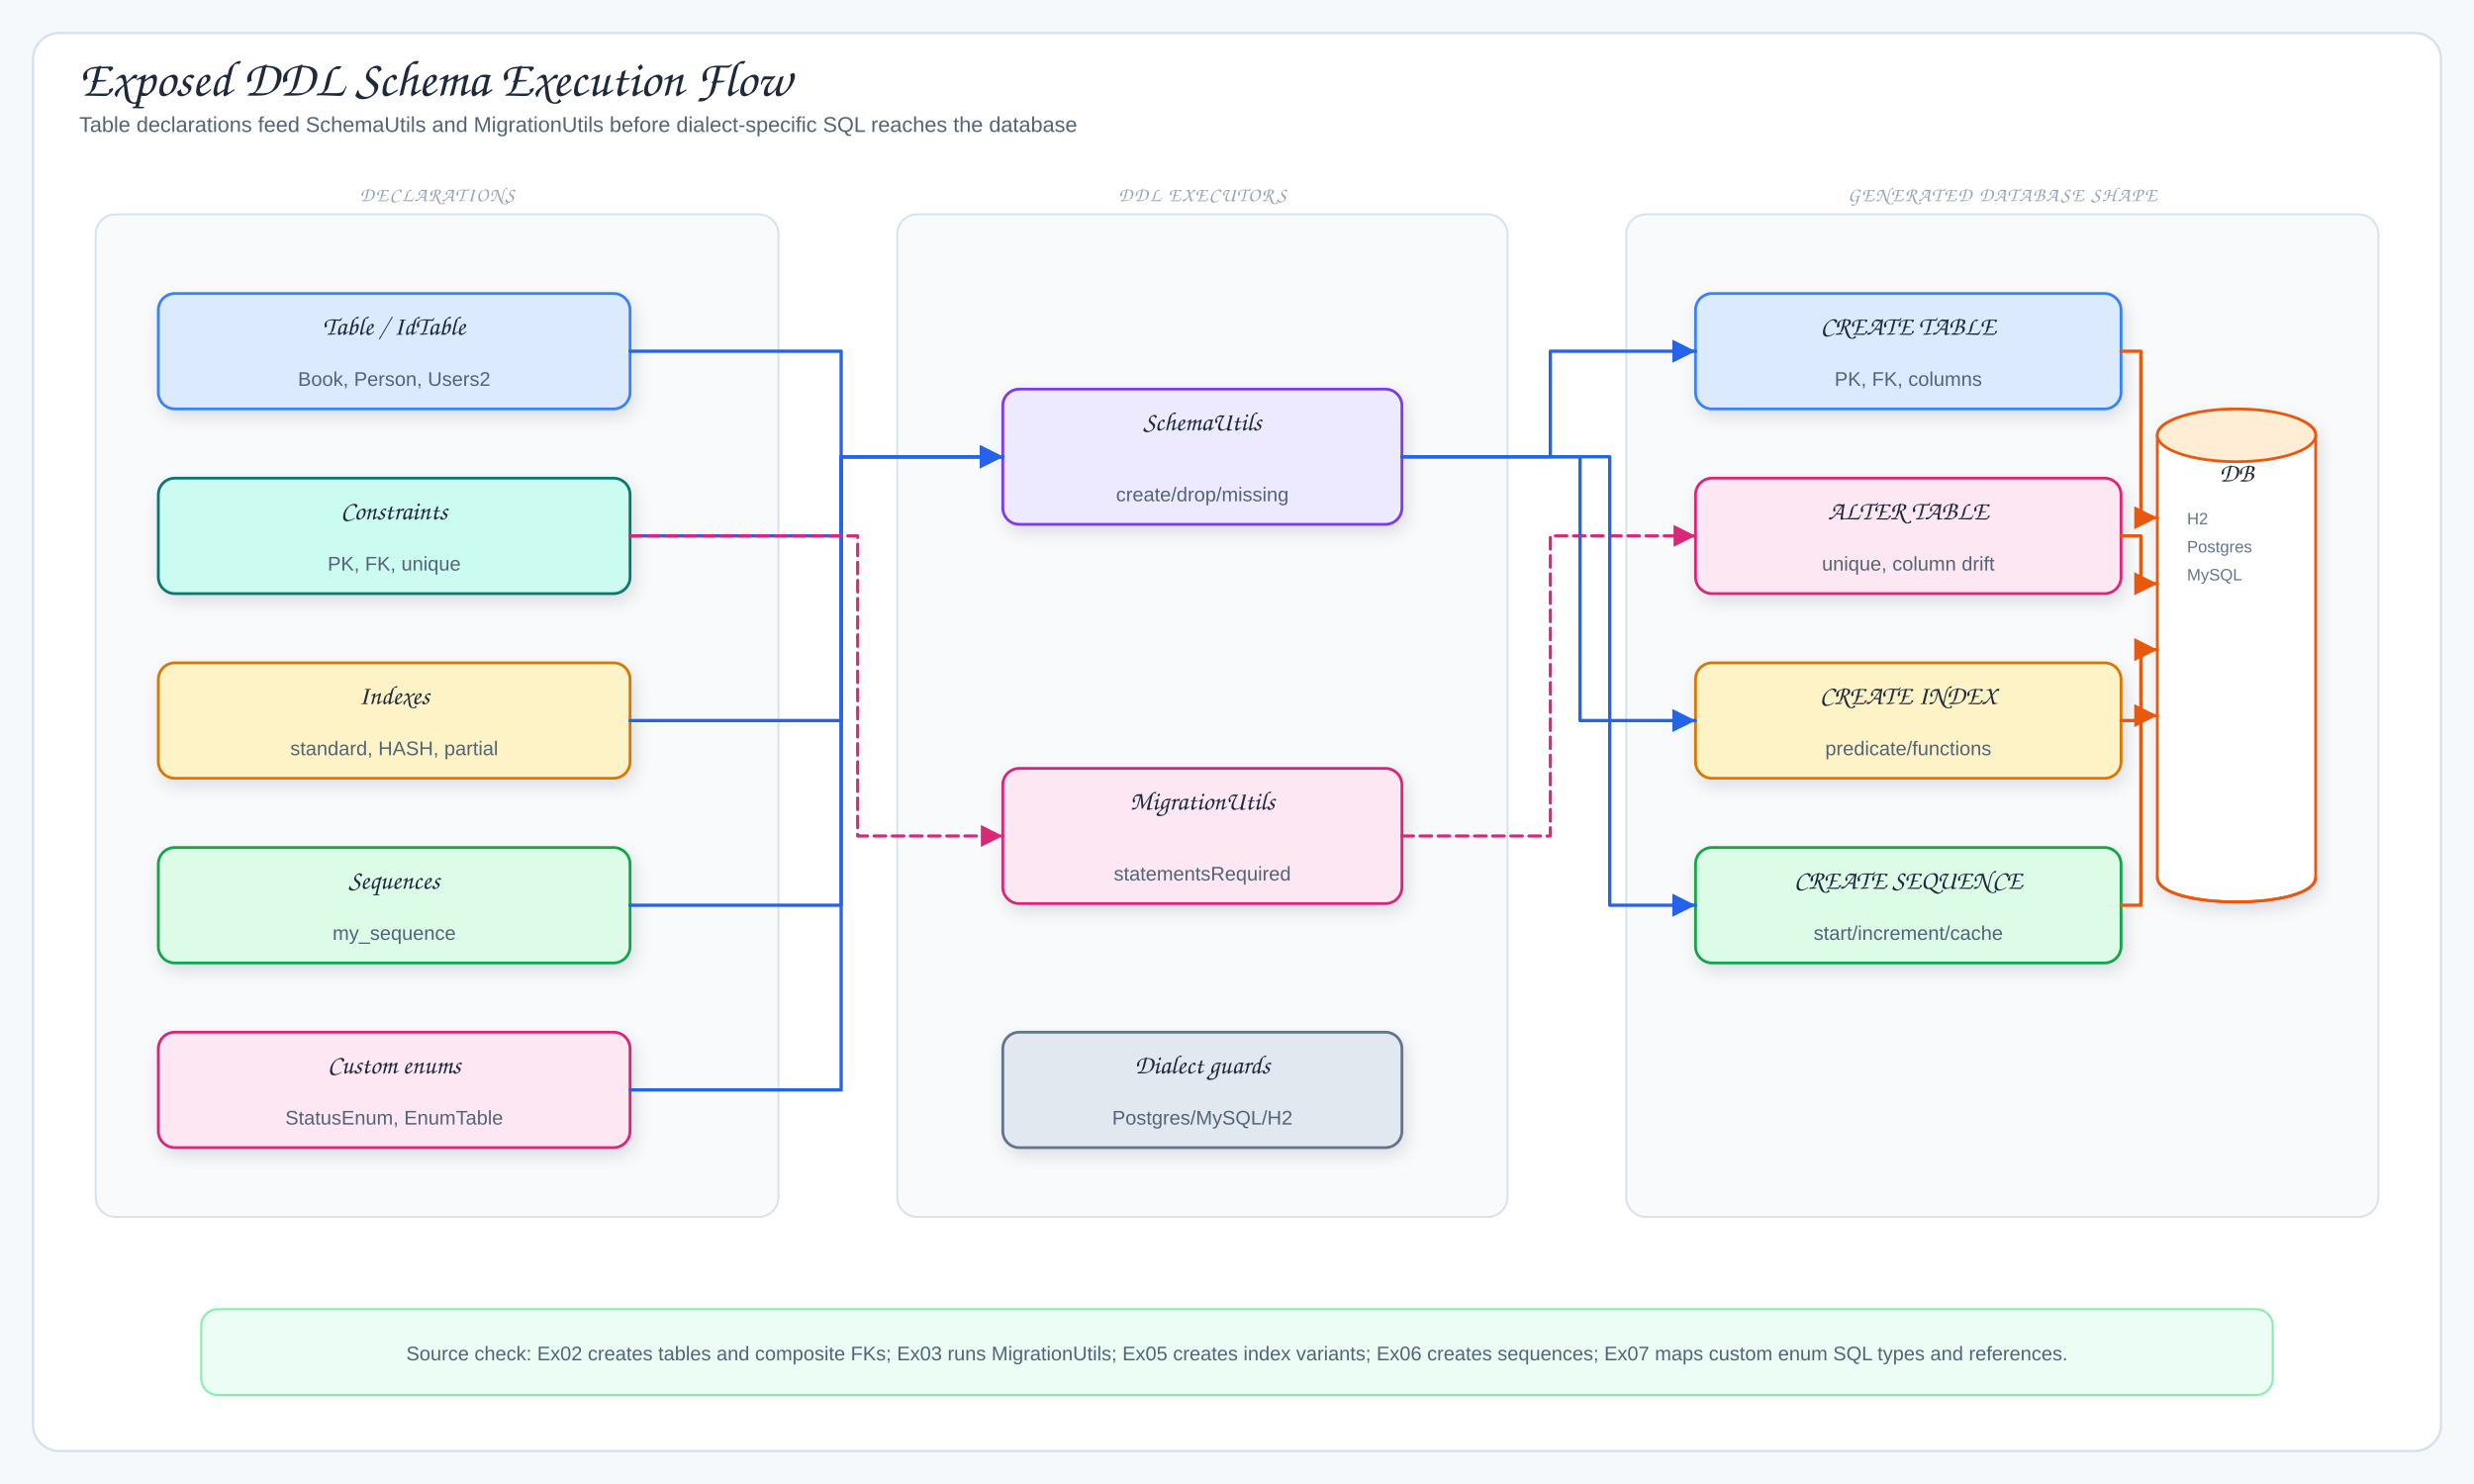
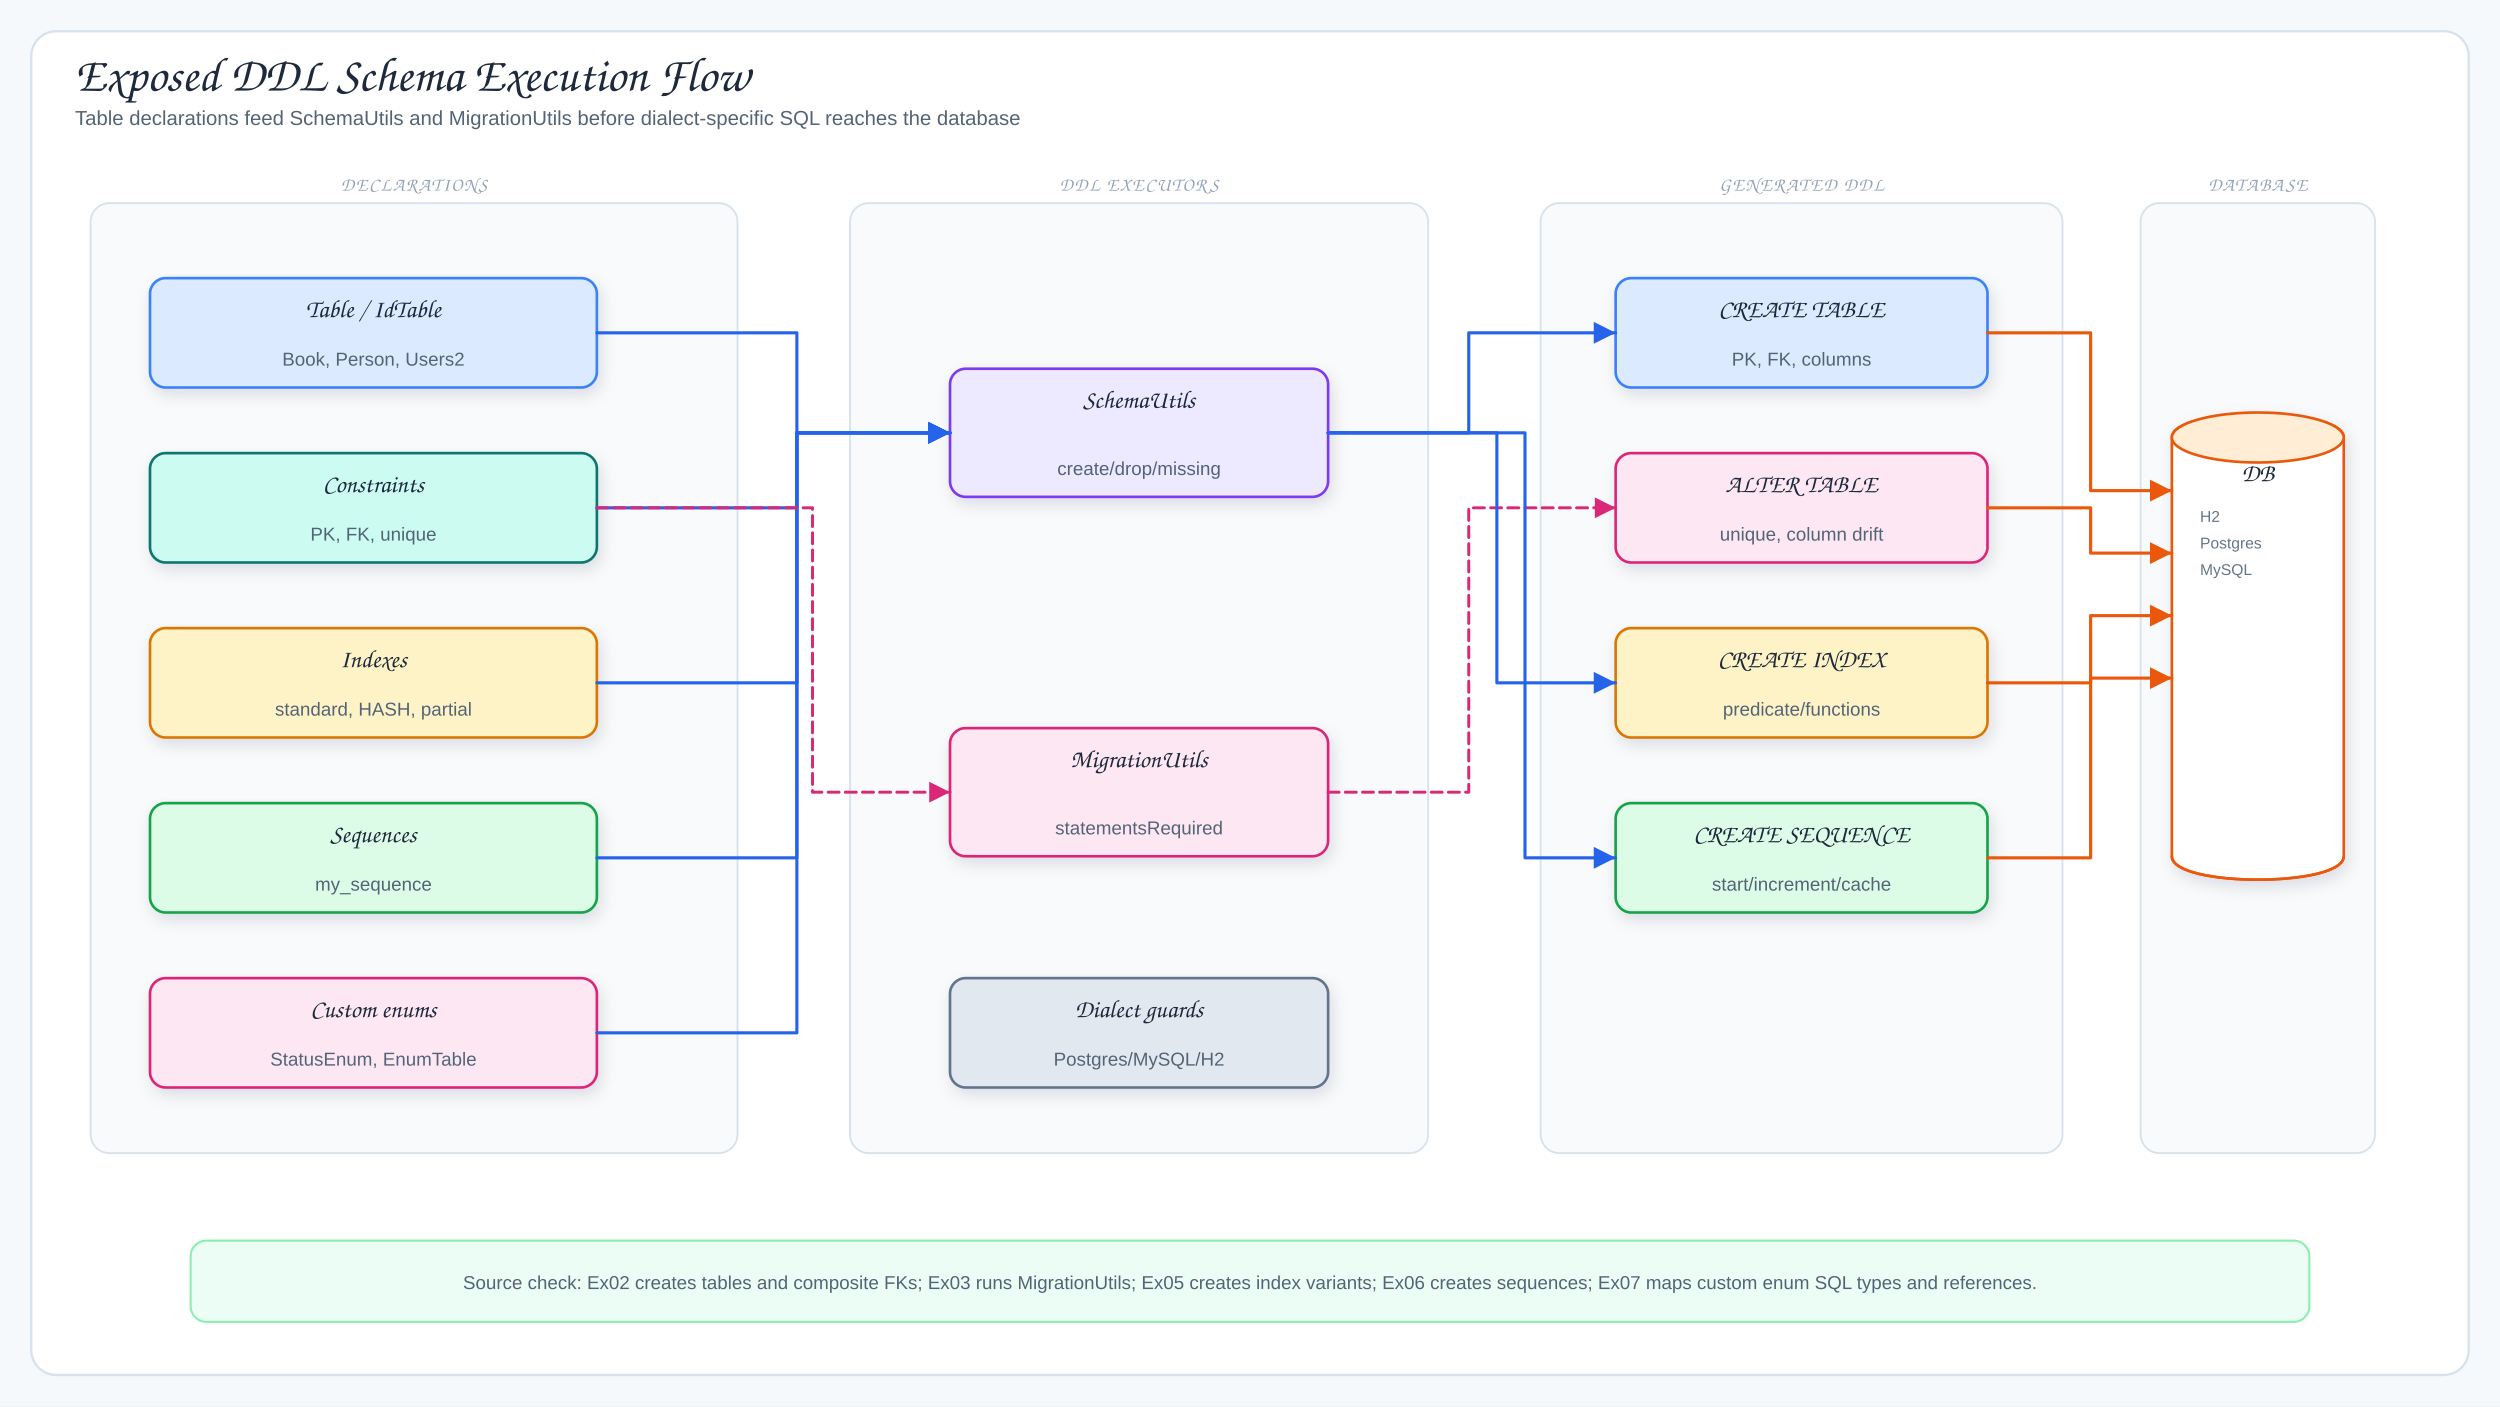
- <svg xmlns="http://www.w3.org/2000/svg" viewBox="0 0 1500 900" width="1500" height="900" role="img" aria-label="Exposed DDL Schema Execution Flow">
+ <svg xmlns="http://www.w3.org/2000/svg" viewBox="0 0 1600 900" width="1600" height="900" role="img" aria-label="Exposed DDL Schema Execution Flow">
  <defs>
    <filter id="shadow" x="-10%" y="-10%" width="120%" height="130%">
      <feDropShadow dx="2" dy="4" stdDeviation="5" flood-color="#1f2937" flood-opacity="0.12" />
    </filter>
    <marker id="arrow" markerWidth="9" markerHeight="9" refX="8" refY="4.5" orient="auto">
      <path d="M1,1 L8,4.5 L1,8 Z" fill="#64748b" />
    </marker>
    <marker id="arrowBlue" markerWidth="9" markerHeight="9" refX="8" refY="4.5" orient="auto">
      <path d="M1,1 L8,4.5 L1,8 Z" fill="#2563eb" />
    </marker>
    <marker id="arrowPurple" markerWidth="9" markerHeight="9" refX="8" refY="4.5" orient="auto">
      <path d="M1,1 L8,4.5 L1,8 Z" fill="#7c3aed" />
    </marker>
    <marker id="arrowOrange" markerWidth="9" markerHeight="9" refX="8" refY="4.5" orient="auto">
      <path d="M1,1 L8,4.5 L1,8 Z" fill="#ea580c" />
    </marker>
    <marker id="arrowTeal" markerWidth="9" markerHeight="9" refX="8" refY="4.5" orient="auto">
      <path d="M1,1 L8,4.5 L1,8 Z" fill="#0f766e" />
    </marker>
    <marker id="arrowPink" markerWidth="9" markerHeight="9" refX="8" refY="4.5" orient="auto">
      <path d="M1,1 L8,4.5 L1,8 Z" fill="#db2777" />
    </marker>
    <style>
.canvas{fill:#f6f9fc}.frame{fill:#fff;stroke:#d7e2ec;stroke-width:1.5}
.title{font-family:"Architects Daughter","Comic Sans MS",cursive;font-size:31px;fill:#1e293b}
.subtitle,.detail{font-family:"Comic Mono","Comic Sans MS","Comic Sans","Comic Neue",Arial,sans-serif;fill:#536476}
.subtitle{font-size:13px}.detail{font-size:12px}.tiny{font-family:"Comic Mono","Comic Sans MS","Comic Sans","Comic Neue",Arial,sans-serif;font-size:10px;fill:#64748b}
.label{font-family:"Architects Daughter","Comic Sans MS",cursive;font-size:16px;fill:#1e293b}
.panelTitle{font-family:"Architects Daughter","Comic Sans MS",cursive;font-size:12px;letter-spacing:.08em;fill:#94a3b8}
.card{stroke-width:1.7;filter:url(#shadow)}.panel{fill:#f8fafc;stroke:#d7e2ec;stroke-width:1.2}
.arrow{fill:none;stroke:#2563eb;stroke-width:2;stroke-linecap:round;stroke-linejoin:round;marker-end:url(#arrowBlue)}
.runtimeUse{fill:none;stroke:#7c3aed;stroke-width:1.9;stroke-dasharray:5 5;stroke-linecap:round;stroke-linejoin:round;marker-end:url(#arrowPurple)}
.dbUse{fill:none;stroke:#ea580c;stroke-width:2;stroke-linecap:round;stroke-linejoin:round;marker-end:url(#arrowOrange)}
.fkArrow{fill:none;stroke:#0f766e;stroke-width:2;stroke-linecap:round;stroke-linejoin:round;marker-end:url(#arrowTeal)}
.migration{fill:none;stroke:#db2777;stroke-width:1.9;stroke-dasharray:7 4;stroke-linecap:round;stroke-linejoin:round;marker-end:url(#arrowPink)}
.returnLine{fill:none;stroke:#64748b;stroke-width:1.8;stroke-dasharray:6 5;stroke-linecap:round;stroke-linejoin:round;marker-end:url(#arrow)}
.inherit{fill:none;stroke:#475569;stroke-width:2.1;stroke-linecap:round;stroke-linejoin:round}
.inheritHead{fill:#fff;stroke:#475569;stroke-width:1.8;stroke-linejoin:round}
</style>
  </defs>
-   <rect width="1500" height="900" class="canvas" />
-   <rect x="20" y="20" width="1460" height="860" rx="16" class="frame" />
+   <rect width="1600" height="900" class="canvas" />
+   <rect x="20" y="20" width="1560" height="860" rx="16" class="frame" />
  <text x="48" y="58" class="title">Exposed DDL Schema Execution Flow</text>
  <text x="48" y="80" class="subtitle">Table declarations feed SchemaUtils and MigrationUtils before dialect-specific SQL reaches the database</text>
  <rect x="58" y="130" width="414" height="608" rx="12" class="panel" />
  <text x="265" y="122" class="panelTitle" text-anchor="middle">DECLARATIONS</text>
  <rect x="96" y="178" width="286" height="70" rx="10" fill="#dbeafe" stroke="#3b82f6" class="card" />
  <text x="239" y="203" class="label" text-anchor="middle">Table / IdTable</text>
  <text x="239" y="234" class="detail" text-anchor="middle">Book, Person, Users2</text>
  <rect x="96" y="290" width="286" height="70" rx="10" fill="#ccfbf1" stroke="#0f766e" class="card" />
  <text x="239" y="315" class="label" text-anchor="middle">Constraints</text>
  <text x="239" y="346" class="detail" text-anchor="middle">PK, FK, unique</text>
  <rect x="96" y="402" width="286" height="70" rx="10" fill="#fef3c7" stroke="#d97706" class="card" />
  <text x="239" y="427" class="label" text-anchor="middle">Indexes</text>
  <text x="239" y="458" class="detail" text-anchor="middle">standard, HASH, partial</text>
  <rect x="96" y="514" width="286" height="70" rx="10" fill="#dcfce7" stroke="#16a34a" class="card" />
  <text x="239" y="539" class="label" text-anchor="middle">Sequences</text>
  <text x="239" y="570" class="detail" text-anchor="middle">my_sequence</text>
  <rect x="96" y="626" width="286" height="70" rx="10" fill="#fce7f3" stroke="#db2777" class="card" />
  <text x="239" y="651" class="label" text-anchor="middle">Custom enums</text>
  <text x="239" y="682" class="detail" text-anchor="middle">StatusEnum, EnumTable</text>
  <rect x="544" y="130" width="370" height="608" rx="12" class="panel" />
  <text x="729" y="122" class="panelTitle" text-anchor="middle">DDL EXECUTORS</text>
  <rect x="608" y="236" width="242" height="82" rx="10" fill="#ede9fe" stroke="#7c3aed" class="card" />
  <text x="729" y="261" class="label" text-anchor="middle">SchemaUtils</text>
  <text x="729" y="304" class="detail" text-anchor="middle">create/drop/missing</text>
  <rect x="608" y="466" width="242" height="82" rx="10" fill="#fce7f3" stroke="#db2777" class="card" />
  <text x="729" y="491" class="label" text-anchor="middle">MigrationUtils</text>
  <text x="729" y="534" class="detail" text-anchor="middle">statementsRequired</text>
  <rect x="608" y="626" width="242" height="70" rx="10" fill="#e2e8f0" stroke="#64748b" class="card" />
  <text x="729" y="651" class="label" text-anchor="middle">Dialect guards</text>
  <text x="729" y="682" class="detail" text-anchor="middle">Postgres/MySQL/H2</text>
-   <rect x="986" y="130" width="456" height="608" rx="12" class="panel" />
-   <text x="1214" y="122" class="panelTitle" text-anchor="middle">GENERATED DATABASE SHAPE</text>
-   <rect x="1028" y="178" width="258" height="70" rx="10" fill="#dbeafe" stroke="#3b82f6" class="card" />
-   <text x="1157" y="203" class="label" text-anchor="middle">CREATE TABLE</text>
-   <text x="1157" y="234" class="detail" text-anchor="middle">PK, FK, columns</text>
-   <rect x="1028" y="290" width="258" height="70" rx="10" fill="#fce7f3" stroke="#db2777" class="card" />
-   <text x="1157" y="315" class="label" text-anchor="middle">ALTER TABLE</text>
-   <text x="1157" y="346" class="detail" text-anchor="middle">unique, column drift</text>
-   <rect x="1028" y="402" width="258" height="70" rx="10" fill="#fef3c7" stroke="#d97706" class="card" />
-   <text x="1157" y="427" class="label" text-anchor="middle">CREATE INDEX</text>
-   <text x="1157" y="458" class="detail" text-anchor="middle">predicate/functions</text>
-   <rect x="1028" y="514" width="258" height="70" rx="10" fill="#dcfce7" stroke="#16a34a" class="card" />
-   <text x="1157" y="539" class="label" text-anchor="middle">CREATE SEQUENCE</text>
-   <text x="1157" y="570" class="detail" text-anchor="middle">start/increment/cache</text>
-   <path d="M1308,264 C1308,244 1404,244 1404,264 L1404,532 C1404,552 1308,552 1308,532 Z" fill="#fff" stroke="#ea580c" stroke-width="1.7" class="card" />
-   <ellipse cx="1356" cy="264" rx="48" ry="16" fill="#ffedd5" stroke="#ea580c" stroke-width="1.7" />
-   <path d="M1308,532 C1308,552 1404,552 1404,532" fill="none" stroke="#ea580c" stroke-width="1.7" />
-   <text x="1356" y="292" class="label" text-anchor="middle">DB</text>
-   <text x="1326" y="318" class="tiny">H2</text>
-   <text x="1326" y="335" class="tiny">Postgres</text>
-   <text x="1326" y="352" class="tiny">MySQL</text>
+   <rect x="986" y="130" width="334" height="608" rx="12" class="panel" />
+   <text x="1153" y="122" class="panelTitle" text-anchor="middle">GENERATED DDL</text>
+   <rect x="1034" y="178" width="238" height="70" rx="10" fill="#dbeafe" stroke="#3b82f6" class="card" />
+   <text x="1153" y="203" class="label" text-anchor="middle">CREATE TABLE</text>
+   <text x="1153" y="234" class="detail" text-anchor="middle">PK, FK, columns</text>
+   <rect x="1034" y="290" width="238" height="70" rx="10" fill="#fce7f3" stroke="#db2777" class="card" />
+   <text x="1153" y="315" class="label" text-anchor="middle">ALTER TABLE</text>
+   <text x="1153" y="346" class="detail" text-anchor="middle">unique, column drift</text>
+   <rect x="1034" y="402" width="238" height="70" rx="10" fill="#fef3c7" stroke="#d97706" class="card" />
+   <text x="1153" y="427" class="label" text-anchor="middle">CREATE INDEX</text>
+   <text x="1153" y="458" class="detail" text-anchor="middle">predicate/functions</text>
+   <rect x="1034" y="514" width="238" height="70" rx="10" fill="#dcfce7" stroke="#16a34a" class="card" />
+   <text x="1153" y="539" class="label" text-anchor="middle">CREATE SEQUENCE</text>
+   <text x="1153" y="570" class="detail" text-anchor="middle">start/increment/cache</text>
+   <rect x="1370" y="130" width="150" height="608" rx="12" class="panel" />
+   <text x="1445" y="122" class="panelTitle" text-anchor="middle">DATABASE</text>
+   <path d="M1390,280 C1390,260 1500,260 1500,280 L1500,548 C1500,568 1390,568 1390,548 Z" fill="#fff" stroke="#ea580c" stroke-width="1.7" class="card" />
+   <ellipse cx="1445" cy="280" rx="55" ry="16" fill="#ffedd5" stroke="#ea580c" stroke-width="1.7" />
+   <path d="M1390,548 C1390,568 1500,568 1500,548" fill="none" stroke="#ea580c" stroke-width="1.7" />
+   <text x="1445" y="308" class="label" text-anchor="middle">DB</text>
+   <text x="1408" y="334" class="tiny">H2</text>
+   <text x="1408" y="351" class="tiny">Postgres</text>
+   <text x="1408" y="368" class="tiny">MySQL</text>
  <path d="M382,213 L510,213 L510,277 L608,277" class="arrow" />
  <path d="M382,325 L510,325 L510,277 L608,277" class="arrow" />
  <path d="M382,437 L510,437 L510,277 L608,277" class="arrow" />
  <path d="M382,549 L510,549 L510,277 L608,277" class="arrow" />
  <path d="M382,661 L510,661 L510,277 L608,277" class="arrow" />
  <path d="M382,325 L520,325 L520,507 L608,507" class="migration" />
-   <path d="M850,277 L940,277 L940,213 L1028,213" class="arrow" />
-   <path d="M850,507 L940,507 L940,325 L1028,325" class="migration" />
-   <path d="M850,277 L958,277 L958,437 L1028,437" class="arrow" />
-   <path d="M850,277 L976,277 L976,549 L1028,549" class="arrow" />
-   <path d="M1286,213 L1298,213 L1298,314 L1308,314" class="dbUse" />
-   <path d="M1286,325 L1298,325 L1298,354 L1308,354" class="dbUse" />
-   <path d="M1286,437 L1298,437 L1298,394 L1308,394" class="dbUse" />
-   <path d="M1286,549 L1298,549 L1298,434 L1308,434" class="dbUse" />
-   <rect x="122" y="794" width="1256" height="52" rx="10" fill="#ecfdf5" stroke="#86efac" stroke-width="1.3" />
-   <text x="750" y="825" class="detail" text-anchor="middle">Source check: Ex02 creates tables and composite FKs; Ex03 runs MigrationUtils; Ex05 creates index variants; Ex06 creates sequences; Ex07 maps custom enum SQL types and references.</text>
+   <path d="M850,277 L940,277 L940,213 L1034,213" class="arrow" />
+   <path d="M850,507 L940,507 L940,325 L1034,325" class="migration" />
+   <path d="M850,277 L958,277 L958,437 L1034,437" class="arrow" />
+   <path d="M850,277 L976,277 L976,549 L1034,549" class="arrow" />
+   <path d="M1272,213 L1338,213 L1338,314 L1390,314" class="dbUse" />
+   <path d="M1272,325 L1338,325 L1338,354 L1390,354" class="dbUse" />
+   <path d="M1272,437 L1338,437 L1338,394 L1390,394" class="dbUse" />
+   <path d="M1272,549 L1338,549 L1338,434 L1390,434" class="dbUse" />
+   <rect x="122" y="794" width="1356" height="52" rx="10" fill="#ecfdf5" stroke="#86efac" stroke-width="1.3" />
+   <text x="800" y="825" class="detail" text-anchor="middle">Source check: Ex02 creates tables and composite FKs; Ex03 runs MigrationUtils; Ex05 creates index variants; Ex06 creates sequences; Ex07 maps custom enum SQL types and references.</text>
</svg>
